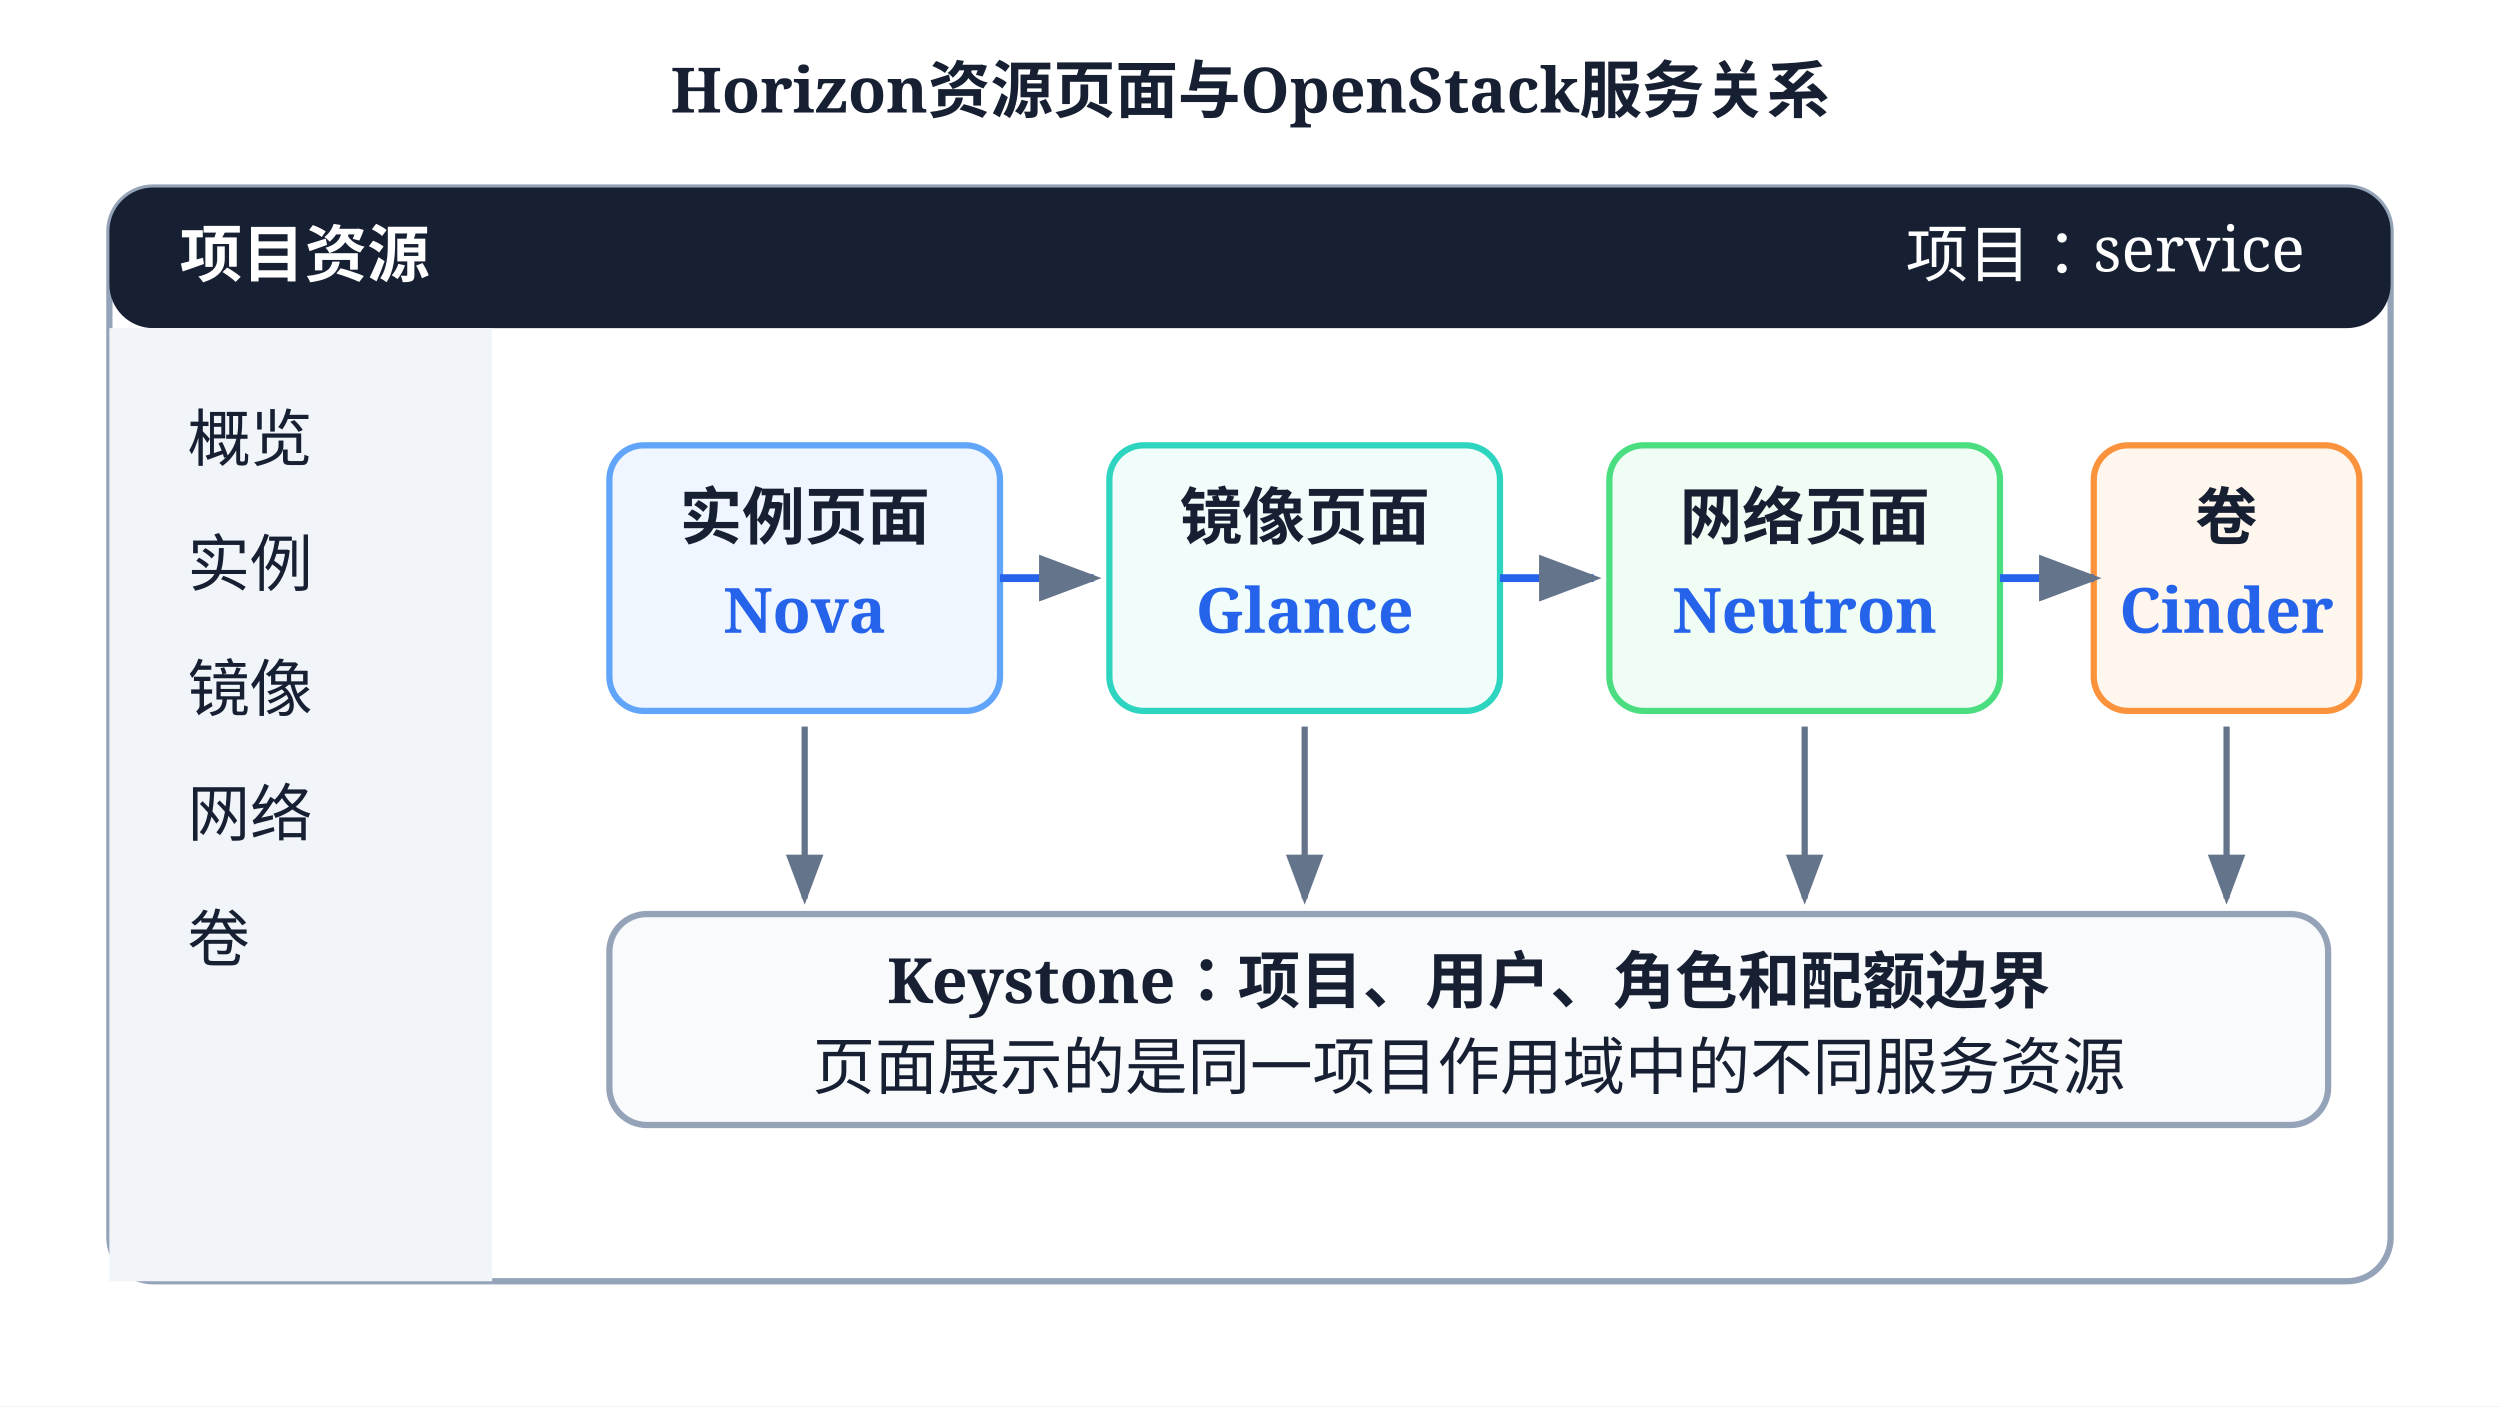
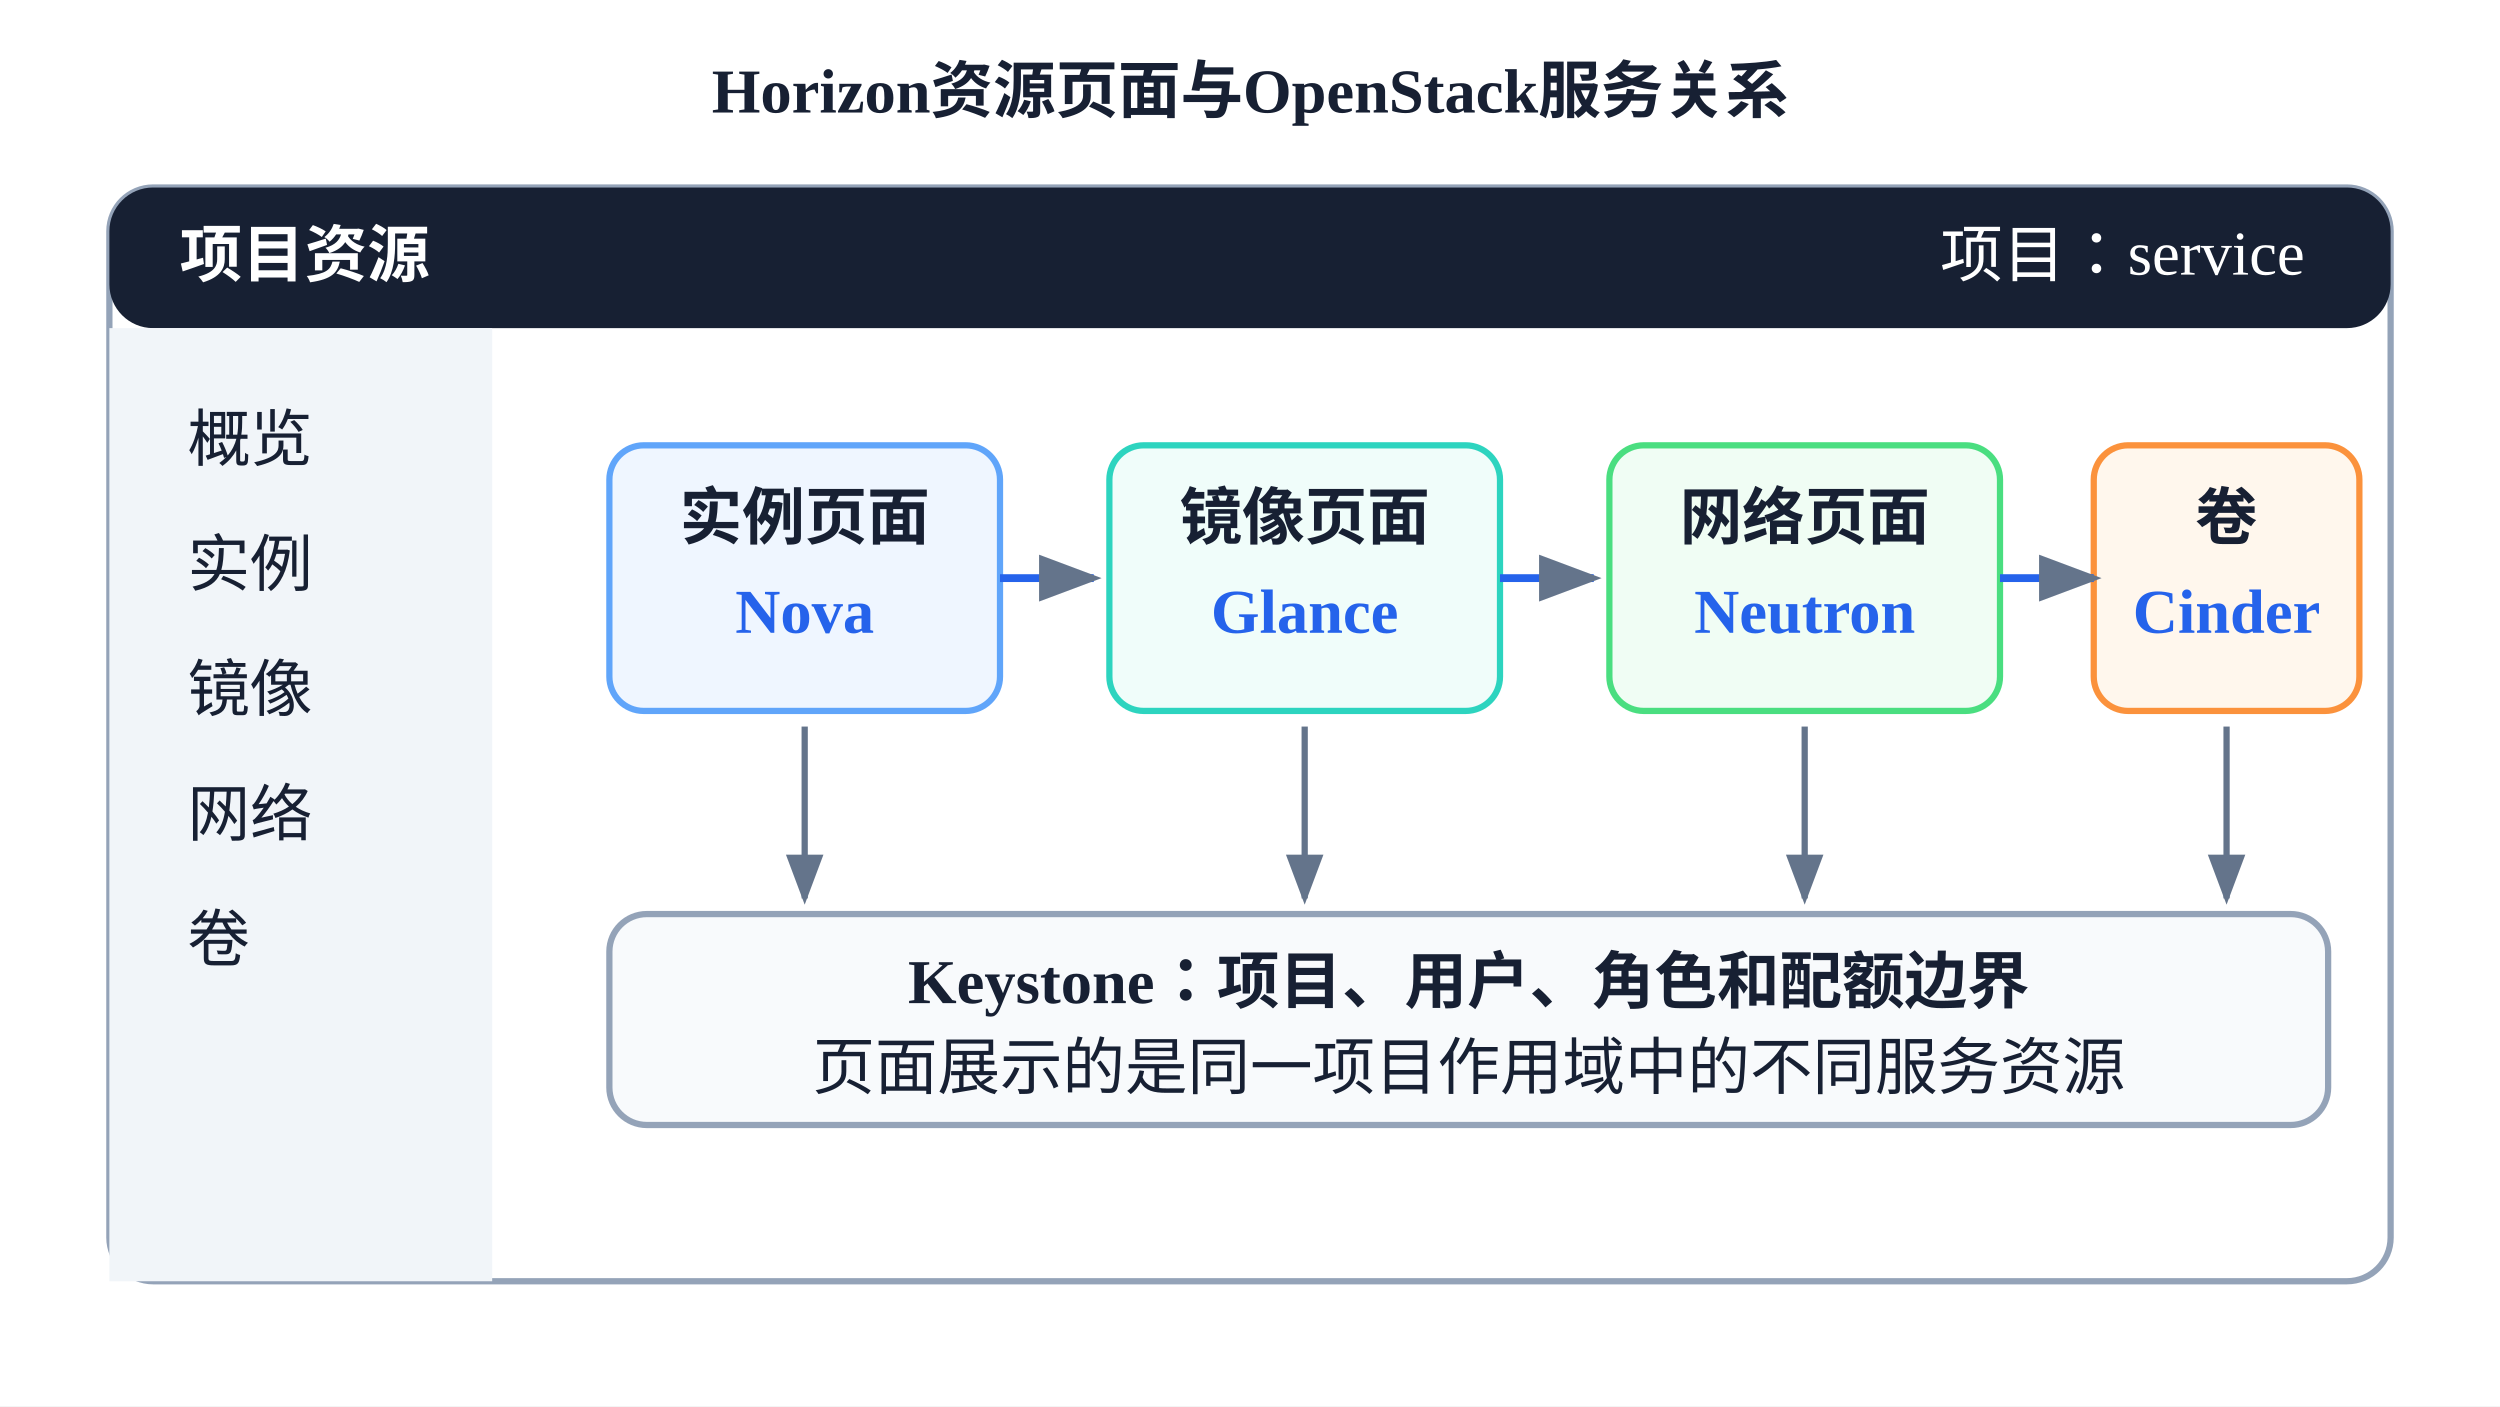
<svg xmlns="http://www.w3.org/2000/svg" viewBox="0 0 1600 900" width="1600" height="900">
-   <style>text{font-family:SimSun,'宋体',serif;font-size:40px;fill:#172033}.title{font-weight:700}.service{fill:#2563eb;font-weight:700}.white{fill:#ffffff}</style>
+   <style>text{font-family:'Times New Roman',SimSun,'宋体',serif;font-size:40px;fill:#172033}.title{font-weight:700}.service{fill:#2563eb;font-weight:700}.white{fill:#ffffff}</style>
  <defs>
    <marker id="a" markerWidth="8" markerHeight="6" refX="7" refY="3" orient="auto">
      <polygon points="0 0,8 3,0 6" fill="#64748b" />
    </marker>
  </defs>
  <rect width="1600" height="900" fill="#ffffff" />
  <text x="800" y="72" text-anchor="middle" font-size="50" class="title">Horizon资源页面与OpenStack服务关系</text>
  <rect x="70" y="120" width="1460" height="700" rx="28" fill="#ffffff" stroke="#94a3b8" stroke-width="4" />
  <rect x="70" y="120" width="1460" height="90" rx="28" fill="#172033" />
  <text x="115" y="177" font-size="42" class="title white">项目资源</text>
  <text x="1475" y="177" text-anchor="end" font-size="40" class="white">项目：service</text>
  <rect x="70" y="210" width="245" height="610" fill="#f1f5f9" />
  <g font-size="40">
    <text x="120" y="295">概览</text>
    <text x="120" y="375">实例</text>
    <text x="120" y="455">镜像</text>
    <text x="120" y="535">网络</text>
    <text x="120" y="615">卷</text>
  </g>
  <g text-anchor="middle">
    <g>
      <rect x="390" y="285" width="250" height="170" rx="22" fill="#eff6ff" stroke="#60a5fa" stroke-width="4" />
      <text x="515" y="345" font-size="44" class="title">实例页面</text>
      <text x="515" y="405" font-size="42" class="service">Nova</text>
    </g>
    <g>
      <rect x="710" y="285" width="250" height="170" rx="22" fill="#f0fdfa" stroke="#2dd4bf" stroke-width="4" />
      <text x="835" y="345" font-size="44" class="title">镜像页面</text>
      <text x="835" y="405" font-size="42" class="service">Glance</text>
    </g>
    <g>
      <rect x="1030" y="285" width="250" height="170" rx="22" fill="#f0fdf4" stroke="#4ade80" stroke-width="4" />
      <text x="1155" y="345" font-size="44" class="title">网络页面</text>
      <text x="1155" y="405" font-size="42" class="service">Neutron</text>
    </g>
    <g>
      <rect x="1340" y="285" width="170" height="170" rx="22" fill="#fff7ed" stroke="#fb923c" stroke-width="4" />
      <text x="1425" y="345" font-size="42" class="title">卷</text>
      <text x="1425" y="405" font-size="38" class="service">Cinder</text>
    </g>
  </g>
  <rect x="390" y="585" width="1100" height="135" rx="24" fill="#f8fafc" stroke="#94a3b8" stroke-width="4" />
  <text x="940" y="642" text-anchor="middle" font-size="44" class="title">Keystone：项目、用户、角色和配额边界</text>
  <text x="940" y="697" text-anchor="middle" font-size="40">页面展示的是同一项目作用域中的不同服务资源</text>
  <g fill="none" stroke="#64748b" stroke-width="4" marker-end="url(#a)">
    <path d="M515 465 V575" />
    <path d="M835 465 V575" />
    <path d="M1155 465 V575" />
    <path d="M1425 465 V575" />
  </g>
  <path d="M640 370 H700" fill="none" stroke="#2563eb" stroke-width="5" marker-end="url(#a)" />
  <path d="M960 370 H1020" fill="none" stroke="#2563eb" stroke-width="5" marker-end="url(#a)" />
  <path d="M1280 370 H1340" fill="none" stroke="#2563eb" stroke-width="5" marker-end="url(#a)" />
</svg>
